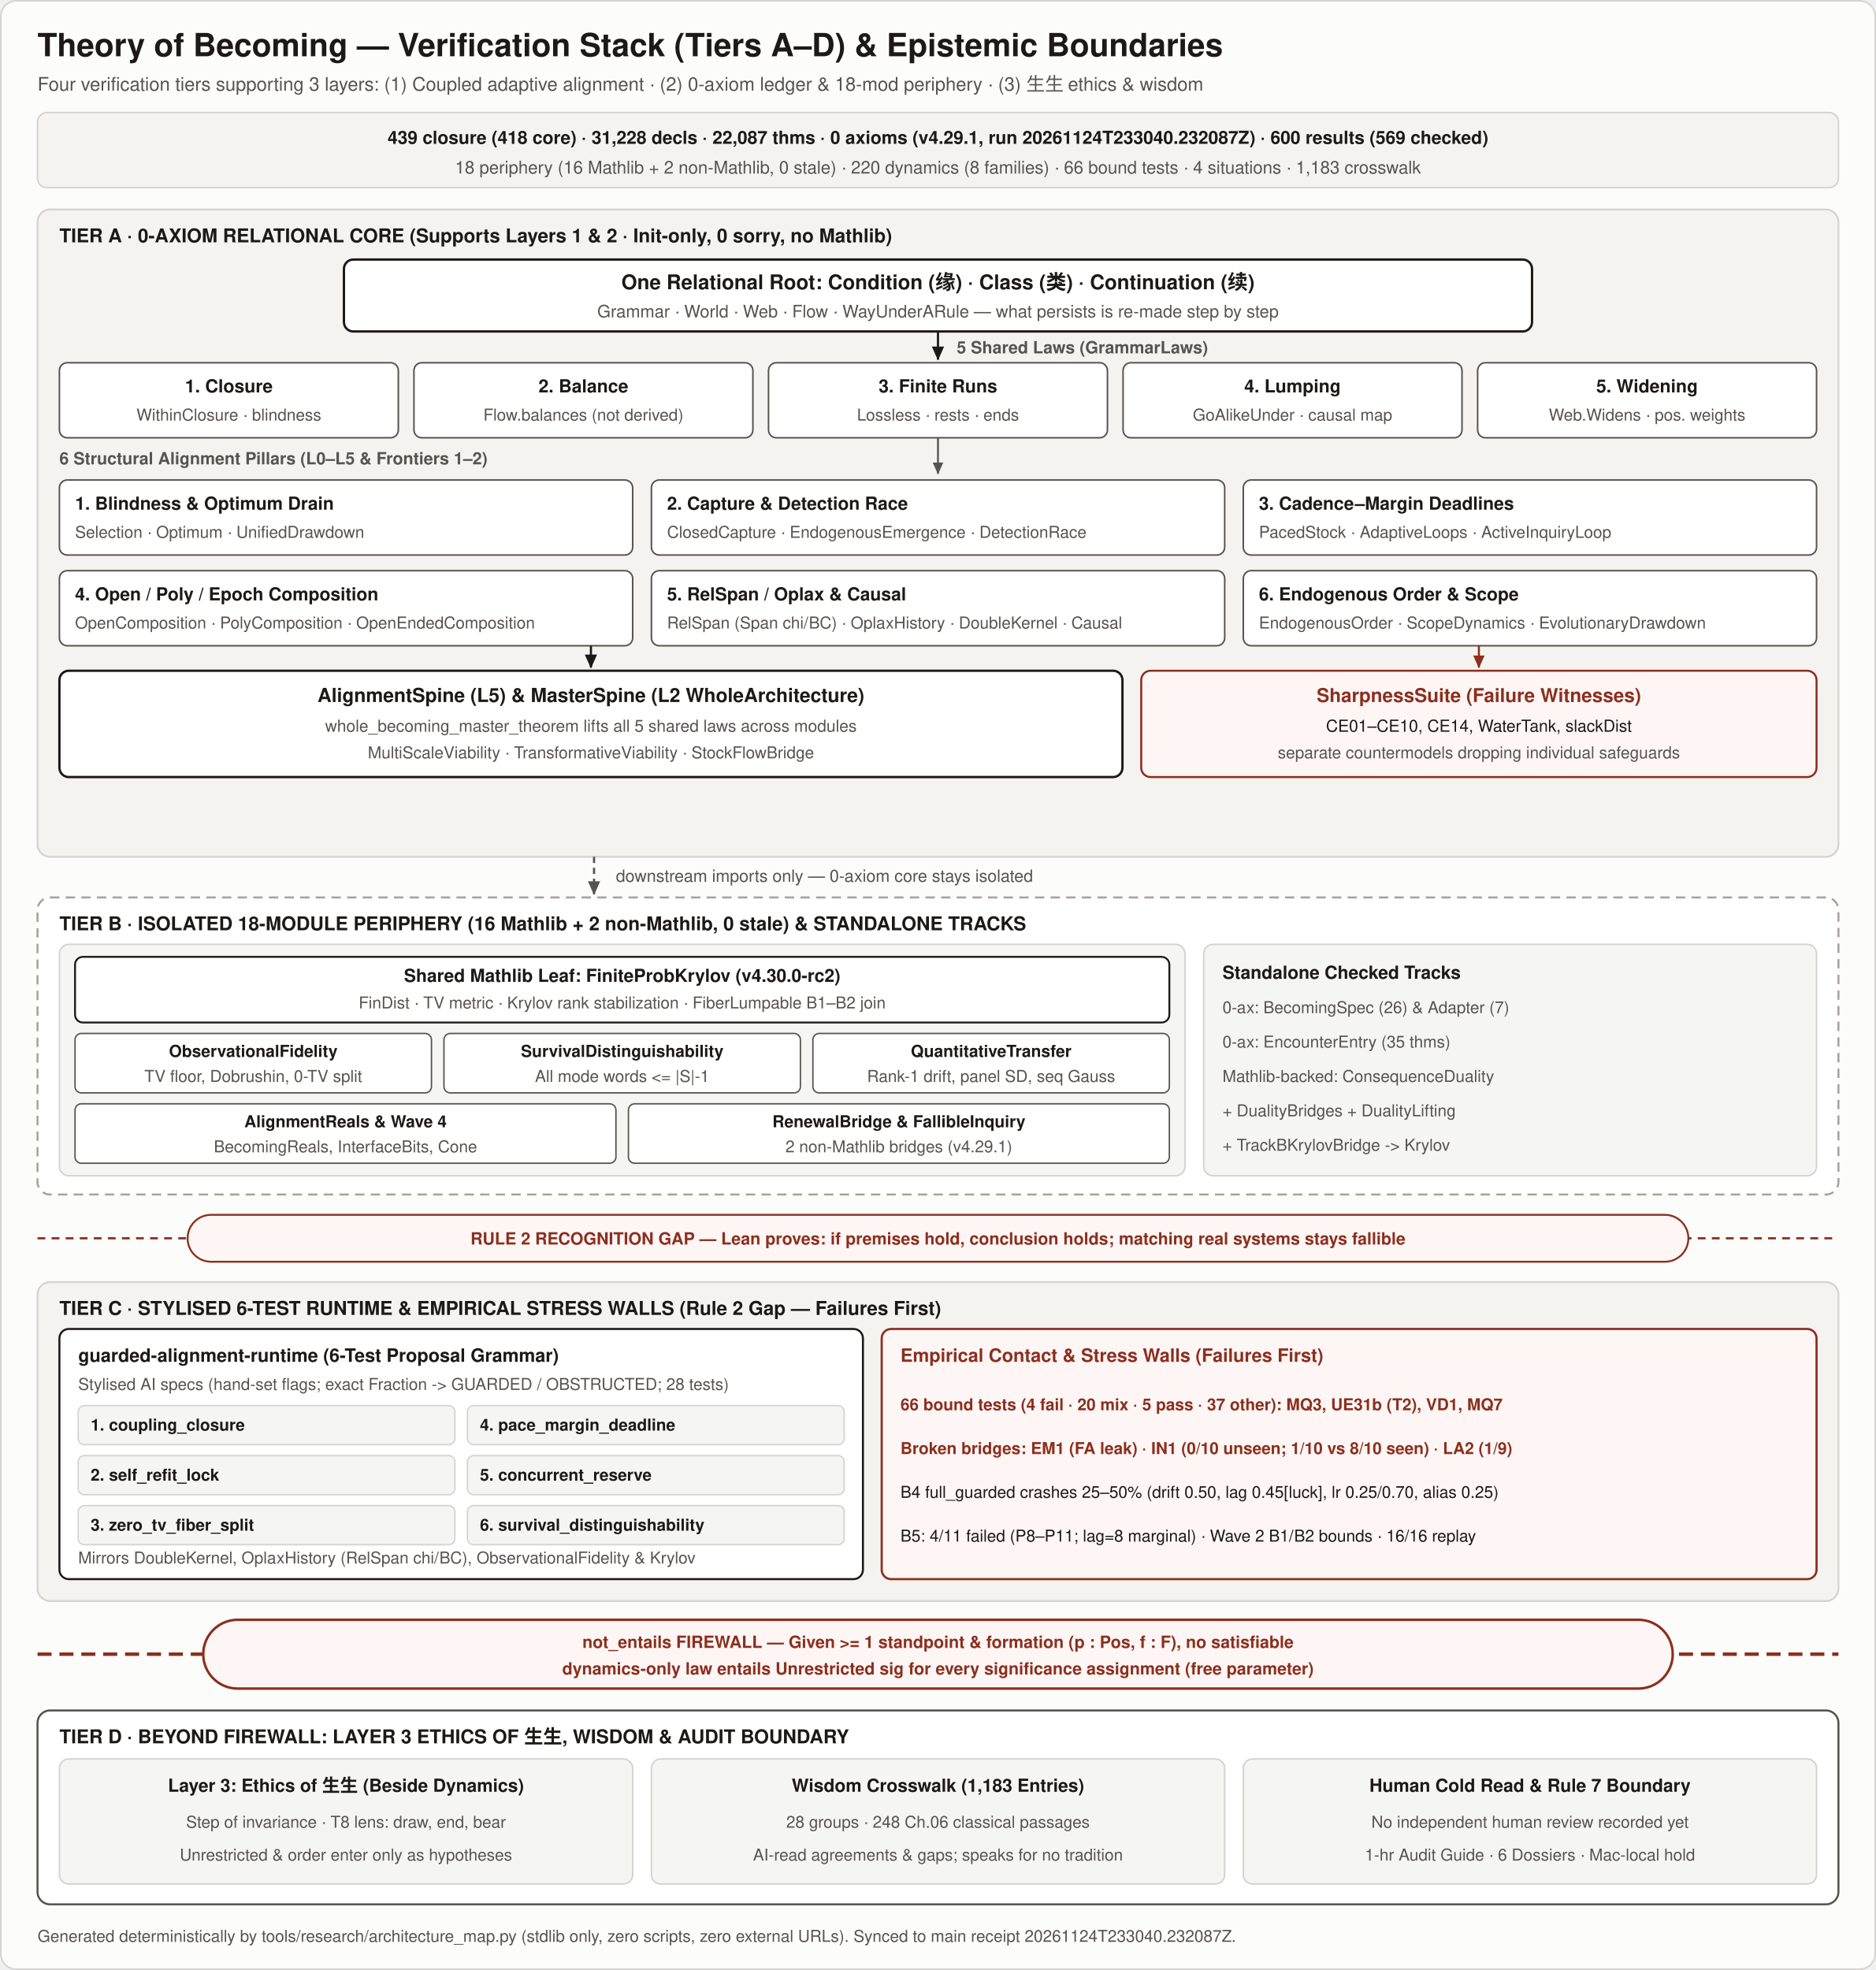
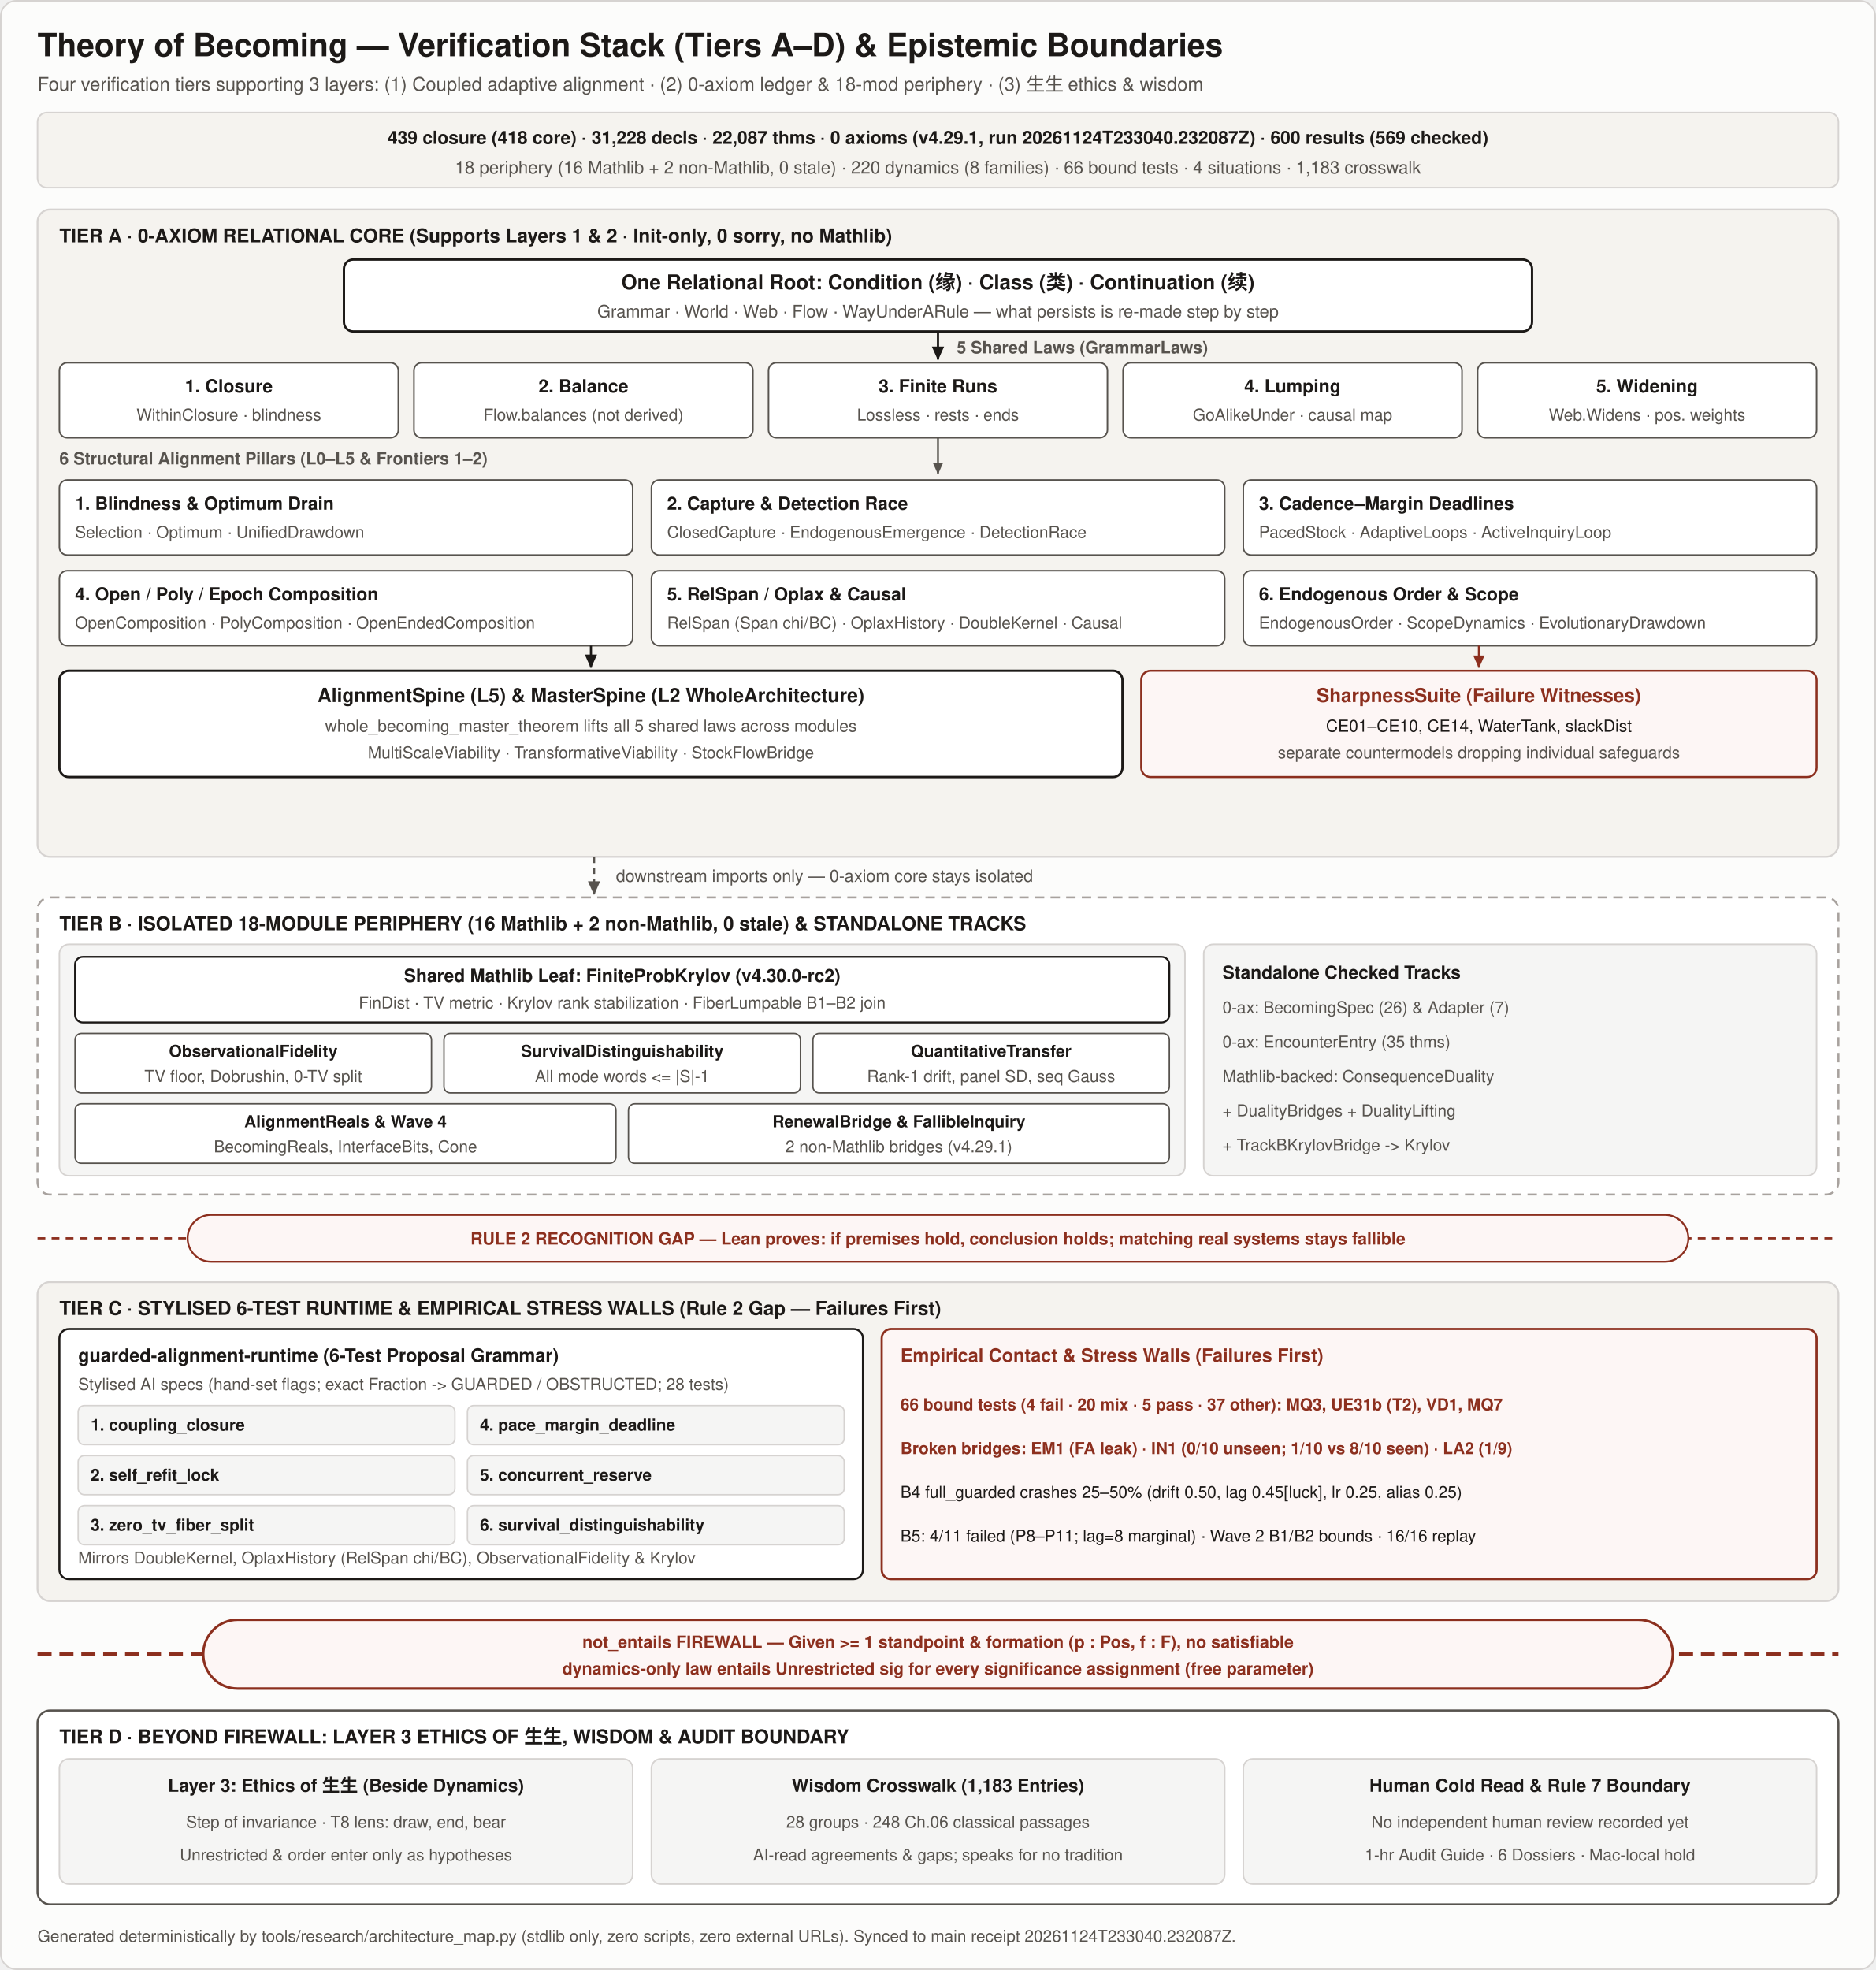
<svg xmlns="http://www.w3.org/2000/svg" viewBox="0 0 1200 1260" width="1200" height="1260" role="img" aria-labelledby="arch-title arch-desc" font-family="Helvetica, Arial, sans-serif">
  <defs>
    <marker id="arrow-ink" viewBox="0 0 10 10" refX="8.5" refY="5" markerWidth="7" markerHeight="7" orient="auto">
      <path d="M0,1 L9,5 L0,9 z" fill="#1c1917" />
    </marker>
    <marker id="arrow-muted" viewBox="0 0 10 10" refX="8.5" refY="5" markerWidth="7" markerHeight="7" orient="auto">
      <path d="M0,1 L9,5 L0,9 z" fill="#57534e" />
    </marker>
    <marker id="arrow-crimson" viewBox="0 0 10 10" refX="8.5" refY="5" markerWidth="7" markerHeight="7" orient="auto">
      <path d="M0,1 L9,5 L0,9 z" fill="#8c2f1e" />
    </marker>
  </defs>
  <rect x="0.5" y="0.5" width="1199" height="1259" rx="10" fill="#fcfcfb" stroke="#d6d3d1" />
  <text x="24" y="36" font-size="20.5" font-weight="bold" text-anchor="start" fill="#1c1917">Theory of Becoming — Verification Stack (Tiers A–D) &amp; Epistemic Boundaries</text>
  <text x="24" y="58" font-size="12" text-anchor="start" fill="#57534e">Four verification tiers supporting 3 layers: (1) Coupled adaptive alignment · (2) 0-axiom ledger &amp; 18-mod periphery · (3) 生生 ethics &amp; wisdom</text>
  <rect x="24" y="72" width="1152" height="48" rx="6" fill="#f5f3ef" stroke="#d6d3d1" stroke-width="1" />
  <text x="600" y="92" font-size="11.5" font-weight="bold" text-anchor="middle" fill="#1c1917">439 closure (418 core) · 31,228 decls · 22,087 thms · 0 axioms (v4.29.1, run 20261124T233040.232087Z) · 600 results (569 checked)</text>
  <text x="600" y="111" font-size="11.2" text-anchor="middle" fill="#57534e">18 periphery (16 Mathlib + 2 non-Mathlib, 0 stale) · 220 dynamics (8 families) · 66 bound tests · 4 situations · 1,183 crosswalk</text>
  <rect x="24" y="134" width="1152" height="414" rx="8" fill="#f5f3ef" stroke="#d6d3d1" stroke-width="1.2" />
  <text x="38" y="155" font-size="12.2" font-weight="bold" text-anchor="start" fill="#1c1917">TIER A  ·  0-AXIOM RELATIONAL CORE (Supports Layers 1 &amp; 2 · Init-only, 0 sorry, no Mathlib)</text>
  <rect x="220" y="166" width="760" height="46" rx="6" fill="#ffffff" stroke="#1c1917" stroke-width="1.5" />
  <text x="600" y="185" font-size="13" font-weight="bold" text-anchor="middle" fill="#1c1917">One Relational Root: Condition (缘) · Class (类) · Continuation (续)</text>
  <text x="600" y="203" font-size="11" text-anchor="middle" fill="#57534e">Grammar · World · Web · Flow · WayUnderARule — what persists is re-made step by step</text>
  <line x1="600" y1="212" x2="600" y2="230" stroke="#1c1917" stroke-width="1.4" marker-end="url(#arrow-ink)" />
  <text x="612" y="226" font-size="10.8" font-weight="bold" text-anchor="start" fill="#57534e">5 Shared Laws (GrammarLaws)</text>
  <rect x="38" y="232" width="216.8" height="48" rx="5" fill="#ffffff" stroke="#57534e" stroke-width="1" />
  <text x="146.4" y="251" font-size="11.6" font-weight="bold" text-anchor="middle" fill="#1c1917">1. Closure</text>
  <text x="146.4" y="269" font-size="10.5" text-anchor="middle" fill="#57534e">WithinClosure · blindness</text>
  <rect x="264.8" y="232" width="216.8" height="48" rx="5" fill="#ffffff" stroke="#57534e" stroke-width="1" />
  <text x="373.2" y="251" font-size="11.6" font-weight="bold" text-anchor="middle" fill="#1c1917">2. Balance</text>
  <text x="373.2" y="269" font-size="10.5" text-anchor="middle" fill="#57534e">Flow.balances (not derived)</text>
  <rect x="491.6" y="232" width="216.8" height="48" rx="5" fill="#ffffff" stroke="#57534e" stroke-width="1" />
  <text x="600" y="251" font-size="11.6" font-weight="bold" text-anchor="middle" fill="#1c1917">3. Finite Runs</text>
  <text x="600" y="269" font-size="10.5" text-anchor="middle" fill="#57534e">Lossless · rests · ends</text>
  <rect x="718.4" y="232" width="216.8" height="48" rx="5" fill="#ffffff" stroke="#57534e" stroke-width="1" />
  <text x="826.8" y="251" font-size="11.6" font-weight="bold" text-anchor="middle" fill="#1c1917">4. Lumping</text>
  <text x="826.8" y="269" font-size="10.5" text-anchor="middle" fill="#57534e">GoAlikeUnder · causal map</text>
  <rect x="945.2" y="232" width="216.8" height="48" rx="5" fill="#ffffff" stroke="#57534e" stroke-width="1" />
  <text x="1053.6" y="251" font-size="11.6" font-weight="bold" text-anchor="middle" fill="#1c1917">5. Widening</text>
  <text x="1053.6" y="269" font-size="10.5" text-anchor="middle" fill="#57534e">Web.Widens · pos. weights</text>
  <text x="38" y="297" font-size="10.8" font-weight="bold" text-anchor="start" fill="#57534e">6 Structural Alignment Pillars (L0–L5 &amp; Frontiers 1–2)</text>
  <line x1="600" y1="280" x2="600" y2="303" stroke="#57534e" stroke-width="1.2" marker-end="url(#arrow-muted)" />
  <rect x="38" y="307" width="366.7" height="48" rx="5" fill="#ffffff" stroke="#57534e" stroke-width="1" />
  <text x="48" y="326" font-size="11.5" font-weight="bold" text-anchor="start" fill="#1c1917">1. Blindness &amp; Optimum Drain</text>
  <text x="48" y="344" font-size="10.5" text-anchor="start" fill="#57534e">Selection · Optimum · UnifiedDrawdown</text>
  <rect x="416.7" y="307" width="366.7" height="48" rx="5" fill="#ffffff" stroke="#57534e" stroke-width="1" />
  <text x="426.7" y="326" font-size="11.5" font-weight="bold" text-anchor="start" fill="#1c1917">2. Capture &amp; Detection Race</text>
  <text x="426.7" y="344" font-size="10.5" text-anchor="start" fill="#57534e">ClosedCapture · EndogenousEmergence · DetectionRace</text>
  <rect x="795.3" y="307" width="366.7" height="48" rx="5" fill="#ffffff" stroke="#57534e" stroke-width="1" />
  <text x="805.3" y="326" font-size="11.5" font-weight="bold" text-anchor="start" fill="#1c1917">3. Cadence–Margin Deadlines</text>
  <text x="805.3" y="344" font-size="10.5" text-anchor="start" fill="#57534e">PacedStock · AdaptiveLoops · ActiveInquiryLoop</text>
  <rect x="38" y="365" width="366.7" height="48" rx="5" fill="#ffffff" stroke="#57534e" stroke-width="1" />
  <text x="48" y="384" font-size="11.5" font-weight="bold" text-anchor="start" fill="#1c1917">4. Open / Poly / Epoch Composition</text>
  <text x="48" y="402" font-size="10.5" text-anchor="start" fill="#57534e">OpenComposition · PolyComposition · OpenEndedComposition</text>
  <rect x="416.7" y="365" width="366.7" height="48" rx="5" fill="#ffffff" stroke="#57534e" stroke-width="1" />
  <text x="426.7" y="384" font-size="11.5" font-weight="bold" text-anchor="start" fill="#1c1917">5. RelSpan / Oplax &amp; Causal</text>
  <text x="426.7" y="402" font-size="10.5" text-anchor="start" fill="#57534e">RelSpan (Span chi/BC) · OplaxHistory · DoubleKernel · Causal</text>
  <rect x="795.3" y="365" width="366.7" height="48" rx="5" fill="#ffffff" stroke="#57534e" stroke-width="1" />
  <text x="805.3" y="384" font-size="11.5" font-weight="bold" text-anchor="start" fill="#1c1917">6. Endogenous Order &amp; Scope</text>
  <text x="805.3" y="402" font-size="10.5" text-anchor="start" fill="#57534e">EndogenousOrder · ScopeDynamics · EvolutionaryDrawdown</text>
  <line x1="378" y1="413" x2="378" y2="427" stroke="#1c1917" stroke-width="1.4" marker-end="url(#arrow-ink)" />
  <line x1="946" y1="413" x2="946" y2="427" stroke="#8c2f1e" stroke-width="1.3" marker-end="url(#arrow-crimson)" />
  <rect x="38" y="429" width="680" height="68" rx="6" fill="#ffffff" stroke="#1c1917" stroke-width="1.5" />
  <text x="378" y="449" font-size="12.4" font-weight="bold" text-anchor="middle" fill="#1c1917">AlignmentSpine (L5)  &amp;  MasterSpine (L2 WholeArchitecture)</text>
  <text x="378" y="468" font-size="10.6" text-anchor="middle" fill="#57534e">whole_becoming_master_theorem lifts all 5 shared laws across modules</text>
  <text x="378" y="485" font-size="10.5" text-anchor="middle" fill="#57534e">MultiScaleViability · TransformativeViability · StockFlowBridge</text>
  <rect x="730" y="429" width="432" height="68" rx="6" fill="#fdf6f5" stroke="#8c2f1e" stroke-width="1.3" />
  <text x="946" y="449" font-size="12.2" font-weight="bold" text-anchor="middle" fill="#8c2f1e">SharpnessSuite (Failure Witnesses)</text>
  <text x="946" y="468" font-size="10.6" text-anchor="middle" fill="#1c1917">CE01–CE10, CE14, WaterTank, slackDist</text>
  <text x="946" y="485" font-size="10.5" text-anchor="middle" fill="#57534e">separate countermodels dropping individual safeguards</text>
  <line x1="380" y1="548" x2="380" y2="572" stroke="#57534e" stroke-width="1.4" stroke-dasharray="4 3" marker-end="url(#arrow-muted)" />
  <text x="394" y="564" font-size="10.8" text-anchor="start" fill="#57534e">downstream imports only — 0-axiom core stays isolated</text>
  <rect x="24" y="574" width="1152" height="190" rx="8" fill="#ffffff" stroke="#a8a29e" stroke-width="1.3" stroke-dasharray="6 4" />
  <text x="38" y="595" font-size="12.2" font-weight="bold" text-anchor="start" fill="#1c1917">TIER B  ·  ISOLATED 18-MODULE PERIPHERY (16 Mathlib + 2 non-Mathlib, 0 stale) &amp; STANDALONE TRACKS</text>
  <rect x="38" y="604" width="720" height="148" rx="6" fill="#f5f5f4" stroke="#d6d3d1" stroke-width="1" />
  <rect x="48" y="612" width="700" height="42" rx="5" fill="#ffffff" stroke="#1c1917" stroke-width="1.2" />
  <text x="398" y="628" font-size="11.5" font-weight="bold" text-anchor="middle" fill="#1c1917">Shared Mathlib Leaf: FiniteProbKrylov (v4.30.0-rc2)</text>
  <text x="398" y="645" font-size="10.5" text-anchor="middle" fill="#57534e">FinDist · TV metric · Krylov rank stabilization · FiberLumpable B1–B2 join</text>
  <rect x="48" y="661" width="228" height="38" rx="4" fill="#ffffff" stroke="#57534e" stroke-width="0.9" />
  <text x="162" y="676" font-size="10.6" font-weight="bold" text-anchor="middle" fill="#1c1917">ObservationalFidelity</text>
  <text x="162" y="692" font-size="10.5" text-anchor="middle" fill="#57534e">TV floor, Dobrushin, 0-TV split</text>
  <rect x="284" y="661" width="228" height="38" rx="4" fill="#ffffff" stroke="#57534e" stroke-width="0.9" />
  <text x="398" y="676" font-size="10.6" font-weight="bold" text-anchor="middle" fill="#1c1917">SurvivalDistinguishability</text>
  <text x="398" y="692" font-size="10.5" text-anchor="middle" fill="#57534e">All mode words &lt;= |S|-1</text>
  <rect x="520" y="661" width="228" height="38" rx="4" fill="#ffffff" stroke="#57534e" stroke-width="0.9" />
  <text x="634" y="676" font-size="10.6" font-weight="bold" text-anchor="middle" fill="#1c1917">QuantitativeTransfer</text>
  <text x="634" y="692" font-size="10.5" text-anchor="middle" fill="#57534e">Rank-1 drift, panel SD, seq Gauss</text>
  <rect x="48" y="706" width="346" height="38" rx="4" fill="#ffffff" stroke="#57534e" stroke-width="0.9" />
  <text x="221" y="721" font-size="10.6" font-weight="bold" text-anchor="middle" fill="#1c1917">AlignmentReals &amp; Wave 4</text>
  <text x="221" y="737" font-size="10.5" text-anchor="middle" fill="#57534e">BecomingReals, InterfaceBits, Cone</text>
  <rect x="402" y="706" width="346" height="38" rx="4" fill="#ffffff" stroke="#57534e" stroke-width="0.9" />
  <text x="575" y="721" font-size="10.6" font-weight="bold" text-anchor="middle" fill="#1c1917">RenewalBridge &amp; FallibleInquiry</text>
  <text x="575" y="737" font-size="10.5" text-anchor="middle" fill="#57534e">2 non-Mathlib bridges (v4.29.1)</text>
  <rect x="770" y="604" width="392" height="148" rx="6" fill="#f5f5f4" stroke="#d6d3d1" stroke-width="1" />
  <text x="782" y="626" font-size="11.5" font-weight="bold" text-anchor="start" fill="#1c1917">Standalone Checked Tracks</text>
  <text x="782" y="648" font-size="10.5" text-anchor="start" fill="#57534e">0-ax: BecomingSpec (26) &amp; Adapter (7)</text>
  <text x="782" y="670" font-size="10.5" text-anchor="start" fill="#57534e">0-ax: EncounterEntry (35 thms)</text>
  <text x="782" y="692" font-size="10.5" text-anchor="start" fill="#57534e">Mathlib-backed: ConsequenceDuality</text>
  <text x="782" y="714" font-size="10.5" text-anchor="start" fill="#57534e">  + DualityBridges + DualityLifting</text>
  <text x="782" y="736" font-size="10.5" text-anchor="start" fill="#57534e">  + TrackBKrylovBridge -&gt; Krylov</text>
  <line x1="24" y1="792" x2="1176" y2="792" stroke="#8c2f1e" stroke-width="1.4" stroke-dasharray="5 4" />
  <rect x="120" y="777" width="960" height="30" rx="15" fill="#fdf6f5" stroke="#8c2f1e" stroke-width="1.2" />
  <text x="600" y="796" font-size="10.8" font-weight="bold" text-anchor="middle" fill="#8c2f1e">RULE 2 RECOGNITION GAP  —  Lean proves: if premises hold, conclusion holds; matching real systems stays fallible</text>
  <rect x="24" y="820" width="1152" height="204" rx="8" fill="#f5f3ef" stroke="#d6d3d1" stroke-width="1.2" />
  <text x="38" y="841" font-size="12.2" font-weight="bold" text-anchor="start" fill="#1c1917">TIER C  ·  STYLISED 6-TEST RUNTIME &amp; EMPIRICAL STRESS WALLS (Rule 2 Gap — Failures First)</text>
  <rect x="38" y="850" width="514" height="160" rx="6" fill="#ffffff" stroke="#1c1917" stroke-width="1.3" />
  <text x="50" y="871" font-size="11.8" font-weight="bold" text-anchor="start" fill="#1c1917">guarded-alignment-runtime (6-Test Proposal Grammar)</text>
  <text x="50" y="889" font-size="10.5" text-anchor="start" fill="#57534e">Stylised AI specs (hand-set flags; exact Fraction -&gt; GUARDED / OBSTRUCTED; 28 tests)</text>
  <rect x="50" y="899" width="241" height="25" rx="4" fill="#f5f5f4" stroke="#d6d3d1" stroke-width="0.9" />
  <text x="58" y="915" font-size="10.5" font-weight="bold" text-anchor="start" fill="#1c1917">1. coupling_closure</text>
  <rect x="50" y="931" width="241" height="25" rx="4" fill="#f5f5f4" stroke="#d6d3d1" stroke-width="0.9" />
  <text x="58" y="947" font-size="10.5" font-weight="bold" text-anchor="start" fill="#1c1917">2. self_refit_lock</text>
  <rect x="50" y="963" width="241" height="25" rx="4" fill="#f5f5f4" stroke="#d6d3d1" stroke-width="0.9" />
  <text x="58" y="979" font-size="10.5" font-weight="bold" text-anchor="start" fill="#1c1917">3. zero_tv_fiber_split</text>
  <rect x="299" y="899" width="241" height="25" rx="4" fill="#f5f5f4" stroke="#d6d3d1" stroke-width="0.9" />
  <text x="307" y="915" font-size="10.5" font-weight="bold" text-anchor="start" fill="#1c1917">4. pace_margin_deadline</text>
  <rect x="299" y="931" width="241" height="25" rx="4" fill="#f5f5f4" stroke="#d6d3d1" stroke-width="0.9" />
  <text x="307" y="947" font-size="10.5" font-weight="bold" text-anchor="start" fill="#1c1917">5. concurrent_reserve</text>
  <rect x="299" y="963" width="241" height="25" rx="4" fill="#f5f5f4" stroke="#d6d3d1" stroke-width="0.9" />
  <text x="307" y="979" font-size="10.5" font-weight="bold" text-anchor="start" fill="#1c1917">6. survival_distinguishability</text>
  <text x="50" y="1000" font-size="10.5" text-anchor="start" fill="#57534e">Mirrors DoubleKernel, OplaxHistory (RelSpan chi/BC), ObservationalFidelity &amp; Krylov</text>
  <rect x="564" y="850" width="598" height="160" rx="6" fill="#fdf6f5" stroke="#8c2f1e" stroke-width="1.4" />
  <text x="576" y="871" font-size="11.8" font-weight="bold" text-anchor="start" fill="#8c2f1e">Empirical Contact &amp; Stress Walls (Failures First)</text>
  <text x="576" y="902" font-size="10.5" font-weight="bold" text-anchor="start" fill="#8c2f1e">66 bound tests (4 fail · 20 mix · 5 pass · 37 other): MQ3, UE31b (T2), VD1, MQ7</text>
  <text x="576" y="930" font-size="10.5" font-weight="bold" text-anchor="start" fill="#8c2f1e">Broken bridges: EM1 (FA leak) · IN1 (0/10 unseen; 1/10 vs 8/10 seen) · LA2 (1/9)</text>
-   <text x="576" y="958" font-size="10.5" text-anchor="start" fill="#1c1917">B4 full_guarded crashes 25–50% (drift 0.50, lag 0.45[luck], lr 0.25/0.70, alias 0.25)</text>
+   <text x="576" y="958" font-size="10.5" text-anchor="start" fill="#1c1917">B4 full_guarded crashes 25–50% (drift 0.50, lag 0.45[luck], lr 0.25, alias 0.25)</text>
  <text x="576" y="986" font-size="10.5" text-anchor="start" fill="#1c1917">B5: 4/11 failed (P8–P11; lag=8 marginal) · Wave 2 B1/B2 bounds · 16/16 replay</text>
  <line x1="24" y1="1058" x2="1176" y2="1058" stroke="#8c2f1e" stroke-width="2.2" stroke-dasharray="9 5" />
  <rect x="130" y="1036" width="940" height="44" rx="22" fill="#fdf6f5" stroke="#8c2f1e" stroke-width="1.6" />
  <text x="600" y="1054" font-size="10.8" font-weight="bold" text-anchor="middle" fill="#8c2f1e">not_entails FIREWALL — Given &gt;= 1 standpoint &amp; formation (p : Pos, f : F), no satisfiable</text>
  <text x="600" y="1071" font-size="10.8" font-weight="bold" text-anchor="middle" fill="#8c2f1e">dynamics-only law entails Unrestricted sig for every significance assignment (free parameter)</text>
  <rect x="24" y="1094" width="1152" height="124" rx="8" fill="#ffffff" stroke="#57534e" stroke-width="1.3" />
  <text x="38" y="1115" font-size="12.2" font-weight="bold" text-anchor="start" fill="#1c1917">TIER D  ·  BEYOND FIREWALL: LAYER 3 ETHICS OF 生生, WISDOM &amp; AUDIT BOUNDARY</text>
  <rect x="38" y="1125" width="366.7" height="80" rx="6" fill="#f5f5f4" stroke="#d6d3d1" stroke-width="1" />
  <text x="221.3" y="1146" font-size="11.5" font-weight="bold" text-anchor="middle" fill="#1c1917">Layer 3: Ethics of 生生 (Beside Dynamics)</text>
  <text x="221.3" y="1169" font-size="10.5" text-anchor="middle" fill="#57534e">Step of invariance · T8 lens: draw, end, bear</text>
  <text x="221.3" y="1190" font-size="10.5" text-anchor="middle" fill="#57534e">Unrestricted &amp; order enter only as hypotheses</text>
  <rect x="416.7" y="1125" width="366.7" height="80" rx="6" fill="#f5f5f4" stroke="#d6d3d1" stroke-width="1" />
  <text x="600" y="1146" font-size="11.5" font-weight="bold" text-anchor="middle" fill="#1c1917">Wisdom Crosswalk (1,183 Entries)</text>
  <text x="600" y="1169" font-size="10.5" text-anchor="middle" fill="#57534e">28 groups · 248 Ch.06 classical passages</text>
  <text x="600" y="1190" font-size="10.5" text-anchor="middle" fill="#57534e">AI-read agreements &amp; gaps; speaks for no tradition</text>
  <rect x="795.3" y="1125" width="366.7" height="80" rx="6" fill="#f5f5f4" stroke="#d6d3d1" stroke-width="1" />
  <text x="978.7" y="1146" font-size="11.5" font-weight="bold" text-anchor="middle" fill="#1c1917">Human Cold Read &amp; Rule 7 Boundary</text>
  <text x="978.7" y="1169" font-size="10.5" text-anchor="middle" fill="#57534e">No independent human review recorded yet</text>
  <text x="978.7" y="1190" font-size="10.5" text-anchor="middle" fill="#57534e">1-hr Audit Guide · 6 Dossiers · Mac-local hold</text>
  <text x="24" y="1242" font-size="10.5" text-anchor="start" fill="#57534e">Generated deterministically by tools/research/architecture_map.py (stdlib only, zero scripts, zero external URLs). Synced to main receipt 20261124T233040.232087Z.</text>
</svg>
